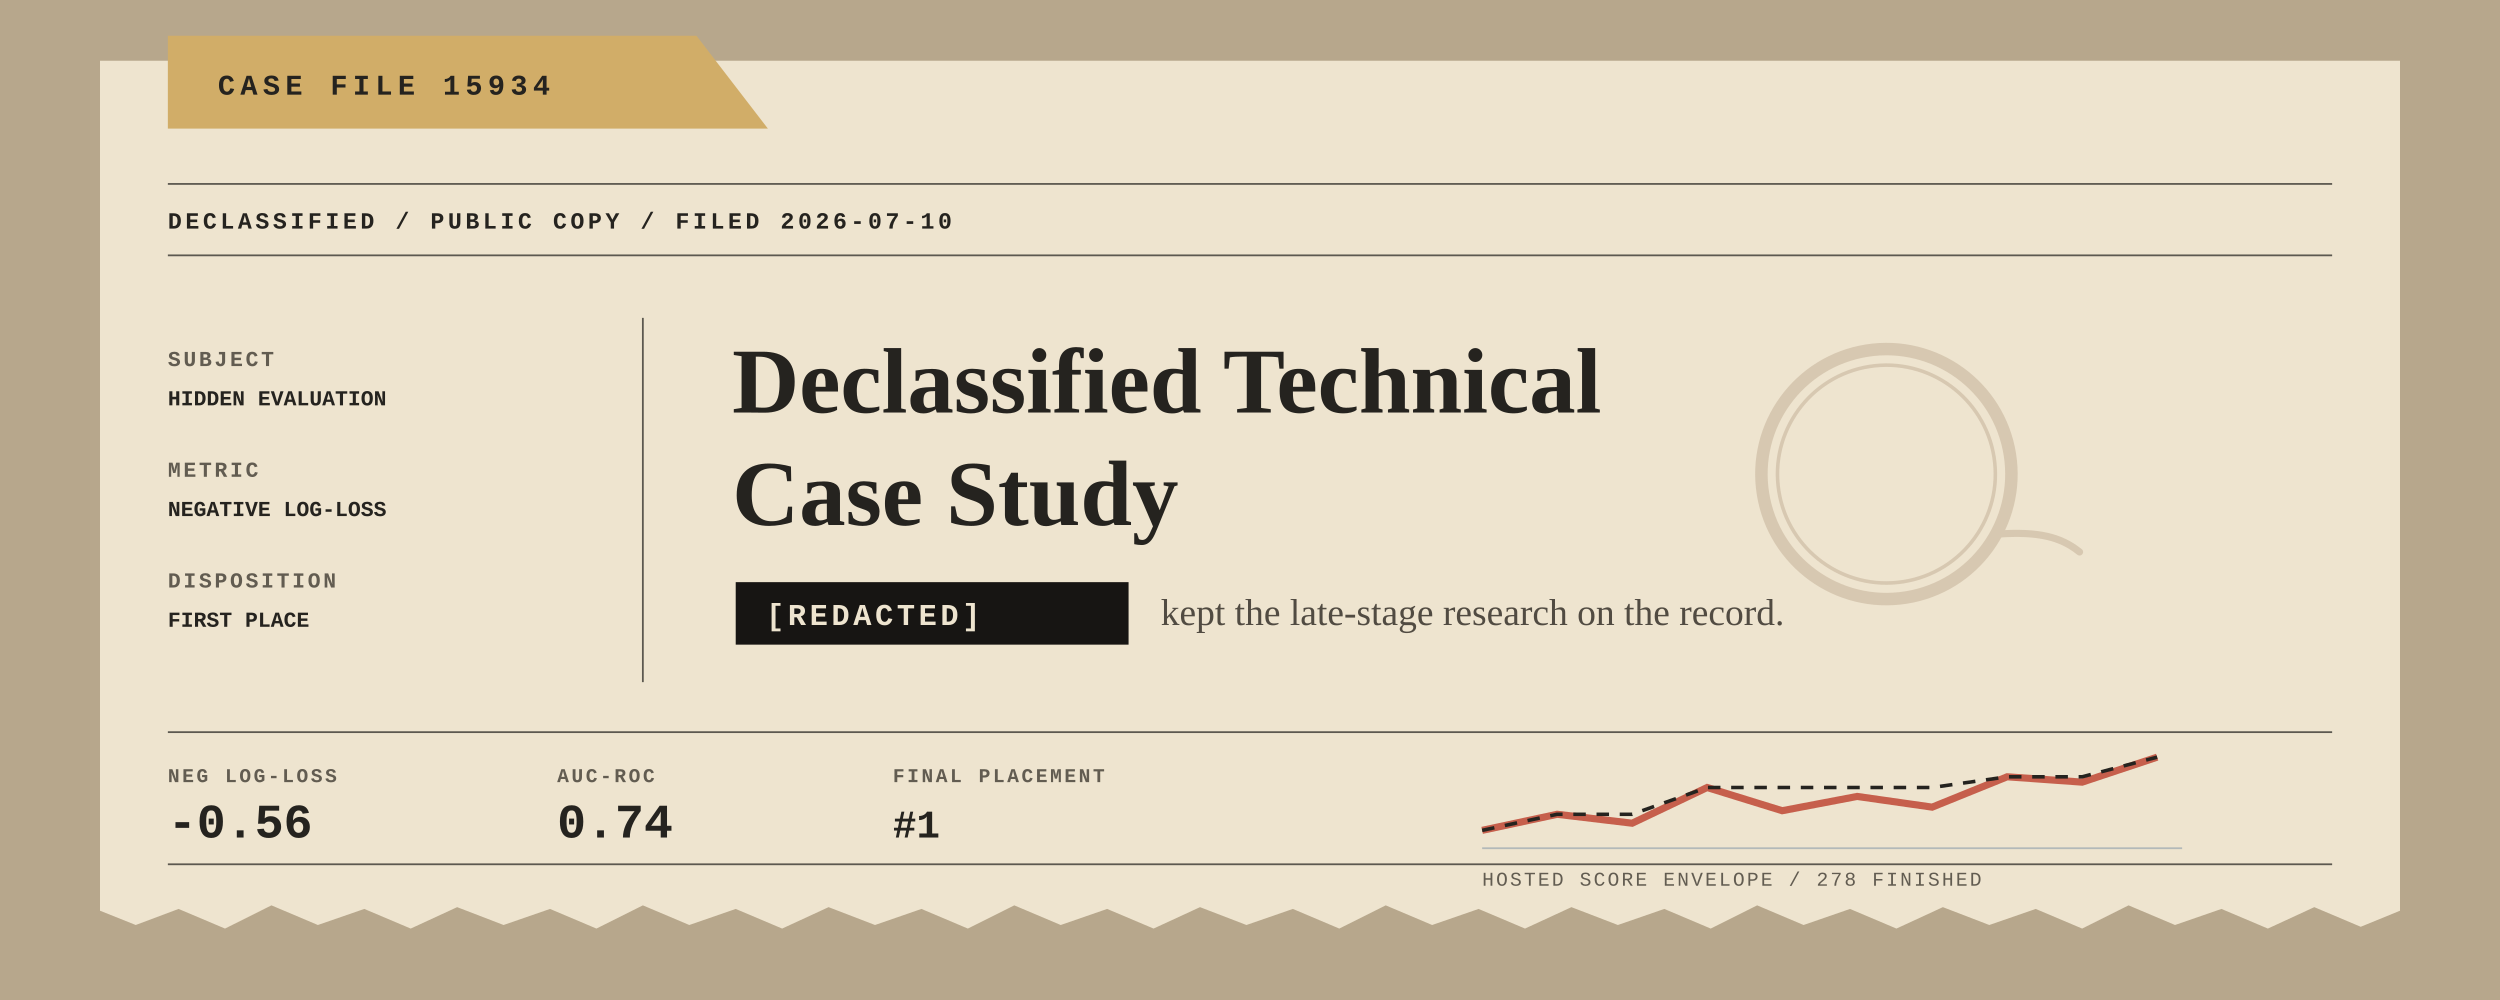
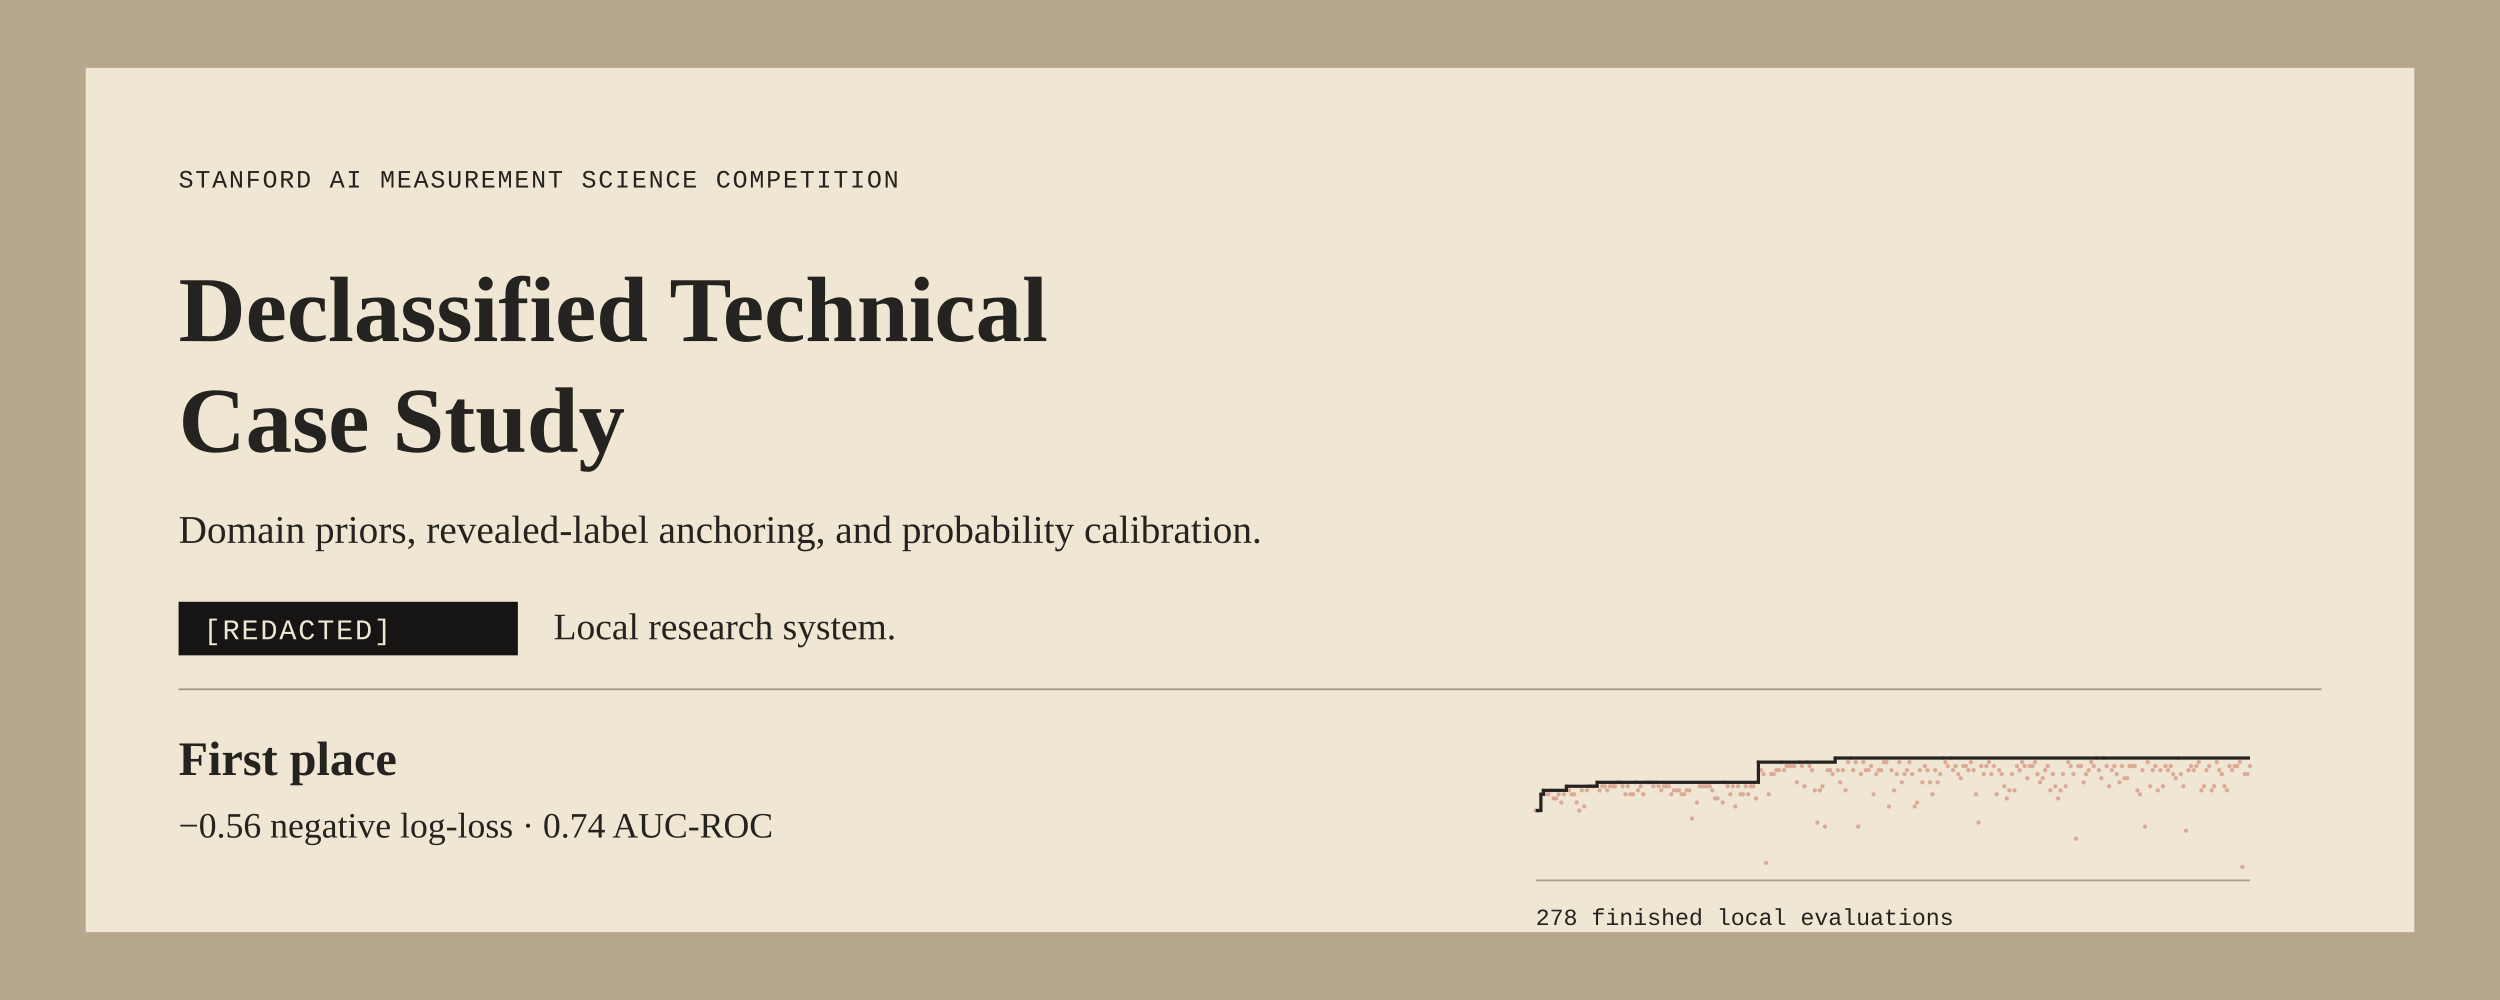
<svg xmlns="http://www.w3.org/2000/svg" width="1400" height="560" viewBox="0 0 1400 560" role="img" aria-labelledby="title desc">
  <rect width="1400" height="560" fill="#b7a78c" />
-   <path d="M56 34H1344V510L1322 519 1296 508 1270 520 1244 509 1218 518 1192 507 1166 520 1140 509 1114 518 1088 508 1062 520 1036 509 1010 518 984 507 958 520 932 509 906 518 880 508 854 520 828 509 802 518 776 507 750 520 724 509 698 518 672 508 646 520 620 509 594 518 568 507 542 520 516 509 490 518 464 508 438 520 412 509 386 518 360 507 334 520 308 509 282 518 256 508 230 520 204 509 178 518 152 507 126 520 100 509 76 518 56 510Z" fill="#eee4cf" />
-   <path d="M94 20H390L430 72H94Z" fill="#d1ad68" />
-   <text x="122" y="53" fill="#25231f" font-family="Courier New, monospace" font-size="16" font-weight="700" letter-spacing="3">CASE FILE 15934</text>
-   <path d="M94 103H1306M94 143H1306M360 178V382M94 410H1306M94 484H1306" fill="none" stroke="#25231f" stroke-opacity=".72" />
-   <text x="94" y="128" fill="#25231f" font-family="Courier New, monospace" font-size="13" font-weight="700" letter-spacing="2">DECLASSIFIED / PUBLIC COPY / FILED 2026-07-10</text>
-   <g fill="#625c51" font-family="Courier New, monospace" font-size="12" font-weight="700" letter-spacing="1.5">
-     <text x="94" y="205">SUBJECT</text>
-     <text x="94" y="227" fill="#25231f" letter-spacing="0">HIDDEN EVALUATION</text>
-     <text x="94" y="267">METRIC</text>
-     <text x="94" y="289" fill="#25231f" letter-spacing="0">NEGATIVE LOG-LOSS</text>
-     <text x="94" y="329">DISPOSITION</text>
-     <text x="94" y="351" fill="#25231f" letter-spacing="0">FIRST PLACE</text>
+   <rect x="48" y="38" width="1304" height="484" fill="#efe6d3" />
+   <text x="100" y="105" fill="#25231f" font-family="Courier New, monospace" font-size="14" letter-spacing="1">STANFORD AI MEASUREMENT SCIENCE COMPETITION</text>
+   <g fill="#25231f" font-family="Georgia, Times New Roman, serif">
+     <text x="100" y="191" font-size="52" font-weight="700">Declassified Technical</text>
+     <text x="100" y="253" font-size="52" font-weight="700">Case Study</text>
+     <text x="100" y="304" font-size="22">Domain priors, revealed-label anchoring, and probability calibration.</text>
  </g>
-   <g fill="#25231f" font-family="Georgia, Times New Roman, serif" font-weight="700">
-     <text x="410" y="231" font-size="52">Declassified Technical</text>
-     <text x="410" y="294" font-size="52">Case Study</text>
+   <rect x="100" y="337" width="190" height="30" fill="#171513" />
+   <text x="114" y="358" fill="#efe6d3" font-family="Courier New, monospace" font-size="16" letter-spacing="1">[REDACTED]</text>
+   <text x="310" y="358" fill="#25231f" font-family="Georgia, Times New Roman, serif" font-size="21">Local research system.</text>
+   <path d="M100 386H1300" stroke="#25231f" stroke-opacity=".4" />
+   <g fill="#25231f" font-family="Georgia, Times New Roman, serif">
+     <text x="100" y="434" font-size="27" font-weight="700">First place</text>
+     <text x="100" y="469" font-size="20">−0.56 negative log-loss · 0.74 AUC-ROC</text>
  </g>
-   <rect x="412" y="326" width="220" height="35" fill="#171513" />
-   <text x="429" y="350" fill="#eee4cf" font-family="Courier New, monospace" font-size="17" font-weight="700" letter-spacing="2">[REDACTED]</text>
-   <text x="650" y="350" fill="#514b42" font-family="Georgia, Times New Roman, serif" font-size="21">kept the late-stage research on the record.</text>
-   <g transform="translate(958 194) rotate(-9)" fill="none" stroke="#6f4828" opacity=".18">
-     <circle cx="86" cy="86" r="70" stroke-width="7" />
-     <circle cx="86" cy="86" r="61" stroke-width="2" />
-     <path d="M143 129c22 2 34 7 43 17" stroke-width="4" stroke-linecap="round" />
-   </g>
-   <g font-family="Courier New, monospace">
-     <text x="94" y="438" fill="#625c51" font-size="11" font-weight="700" letter-spacing="1.4">NEG LOG-LOSS</text>
-     <text x="94" y="469" fill="#25231f" font-size="27" font-weight="700">-0.56</text>
-     <text x="312" y="438" fill="#625c51" font-size="11" font-weight="700" letter-spacing="1.4">AUC-ROC</text>
-     <text x="312" y="469" fill="#25231f" font-size="27" font-weight="700">0.74</text>
-     <text x="500" y="438" fill="#625c51" font-size="11" font-weight="700" letter-spacing="1.4">FINAL PLACEMENT</text>
-     <text x="500" y="469" fill="#25231f" font-size="22" font-weight="700">#1</text>
-   </g>
-   <g transform="translate(830 420)">
-     <path d="M0 45L42 36 84 41 126 21 168 34 210 26 252 32 294 15 336 18 378 4" fill="none" stroke="#c65f4c" stroke-width="4" />
-     <path d="M0 45L42 36 84 36 126 21 168 21 210 21 252 21 294 15 336 15 378 4" fill="none" stroke="#25231f" stroke-width="2" stroke-dasharray="7 6" />
-     <path d="M0 55H392" stroke="#6b879f" stroke-opacity=".45" />
-     <text x="0" y="76" fill="#625c51" font-family="Courier New, monospace" font-size="11" letter-spacing="1.2">HOSTED SCORE ENVELOPE / 278 FINISHED</text>
+   <g transform="translate(860 420)">
+     <path d="M0 73H400" stroke="#25231f" stroke-opacity=".35" />
+     <g fill="#c65f4c" opacity=".45">
+       <circle cx="0.0" cy="33.9" r="1.2" />
+       <circle cx="1.4" cy="33.9" r="1.2" />
+       <circle cx="2.9" cy="24.8" r="1.2" />
+       <circle cx="4.3" cy="22.6" r="1.2" />
+       <circle cx="5.7" cy="24.8" r="1.2" />
+       <circle cx="7.2" cy="24.8" r="1.2" />
+       <circle cx="8.6" cy="22.6" r="1.2" />
+       <circle cx="10.0" cy="27.1" r="1.2" />
+       <circle cx="11.5" cy="27.1" r="1.2" />
+       <circle cx="12.9" cy="24.8" r="1.2" />
+       <circle cx="14.3" cy="29.4" r="1.2" />
+       <circle cx="15.8" cy="24.8" r="1.2" />
+       <circle cx="17.2" cy="20.3" r="1.2" />
+       <circle cx="18.6" cy="22.6" r="1.2" />
+       <circle cx="20.1" cy="24.8" r="1.2" />
+       <circle cx="21.5" cy="24.8" r="1.2" />
+       <circle cx="22.9" cy="29.4" r="1.2" />
+       <circle cx="24.4" cy="33.9" r="1.2" />
+       <circle cx="25.8" cy="22.6" r="1.2" />
+       <circle cx="27.2" cy="31.6" r="1.2" />
+       <circle cx="28.7" cy="22.6" r="1.2" />
+       <circle cx="30.1" cy="20.3" r="1.2" />
+       <circle cx="31.5" cy="20.3" r="1.2" />
+       <circle cx="33.0" cy="20.3" r="1.2" />
+       <circle cx="34.4" cy="18.1" r="1.2" />
+       <circle cx="35.8" cy="22.6" r="1.2" />
+       <circle cx="37.3" cy="20.3" r="1.2" />
+       <circle cx="38.7" cy="20.3" r="1.2" />
+       <circle cx="40.1" cy="22.6" r="1.2" />
+       <circle cx="41.6" cy="20.3" r="1.2" />
+       <circle cx="43.0" cy="20.3" r="1.2" />
+       <circle cx="44.4" cy="20.3" r="1.2" />
+       <circle cx="45.9" cy="18.1" r="1.2" />
+       <circle cx="47.3" cy="18.1" r="1.2" />
+       <circle cx="48.7" cy="20.3" r="1.2" />
+       <circle cx="50.2" cy="24.8" r="1.2" />
+       <circle cx="51.6" cy="20.3" r="1.2" />
+       <circle cx="53.0" cy="24.8" r="1.2" />
+       <circle cx="54.5" cy="24.8" r="1.2" />
+       <circle cx="55.9" cy="18.1" r="1.2" />
+       <circle cx="57.3" cy="22.6" r="1.2" />
+       <circle cx="58.8" cy="20.3" r="1.2" />
+       <circle cx="60.2" cy="24.8" r="1.2" />
+       <circle cx="61.6" cy="18.1" r="1.2" />
+       <circle cx="63.1" cy="18.1" r="1.2" />
+       <circle cx="64.5" cy="18.1" r="1.2" />
+       <circle cx="65.9" cy="20.3" r="1.2" />
+       <circle cx="67.4" cy="18.1" r="1.2" />
+       <circle cx="68.8" cy="20.3" r="1.2" />
+       <circle cx="70.3" cy="22.6" r="1.2" />
+       <circle cx="71.7" cy="20.3" r="1.2" />
+       <circle cx="73.1" cy="20.3" r="1.2" />
+       <circle cx="74.6" cy="20.3" r="1.2" />
+       <circle cx="76.0" cy="24.8" r="1.2" />
+       <circle cx="77.4" cy="22.6" r="1.2" />
+       <circle cx="78.9" cy="22.6" r="1.2" />
+       <circle cx="80.3" cy="22.6" r="1.2" />
+       <circle cx="81.7" cy="24.8" r="1.2" />
+       <circle cx="83.2" cy="24.8" r="1.2" />
+       <circle cx="84.6" cy="22.6" r="1.2" />
+       <circle cx="86.0" cy="22.6" r="1.2" />
+       <circle cx="87.5" cy="38.4" r="1.2" />
+       <circle cx="90.3" cy="29.4" r="1.2" />
+       <circle cx="91.8" cy="20.3" r="1.2" />
+       <circle cx="93.2" cy="20.3" r="1.2" />
+       <circle cx="94.6" cy="20.3" r="1.2" />
+       <circle cx="96.1" cy="20.3" r="1.2" />
+       <circle cx="97.5" cy="20.3" r="1.2" />
+       <circle cx="98.9" cy="22.6" r="1.2" />
+       <circle cx="100.4" cy="27.1" r="1.2" />
+       <circle cx="101.8" cy="27.1" r="1.2" />
+       <circle cx="104.7" cy="29.4" r="1.2" />
+       <circle cx="106.1" cy="18.1" r="1.2" />
+       <circle cx="107.5" cy="20.3" r="1.2" />
+       <circle cx="109.0" cy="24.8" r="1.2" />
+       <circle cx="110.4" cy="20.3" r="1.2" />
+       <circle cx="111.8" cy="31.6" r="1.2" />
+       <circle cx="113.3" cy="20.3" r="1.2" />
+       <circle cx="114.7" cy="24.8" r="1.2" />
+       <circle cx="116.1" cy="24.8" r="1.2" />
+       <circle cx="117.6" cy="20.3" r="1.2" />
+       <circle cx="119.0" cy="24.8" r="1.2" />
+       <circle cx="120.4" cy="20.3" r="1.2" />
+       <circle cx="121.9" cy="20.3" r="1.2" />
+       <circle cx="123.3" cy="27.1" r="1.2" />
+       <circle cx="124.7" cy="6.8" r="1.2" />
+       <circle cx="126.2" cy="11.3" r="1.2" />
+       <circle cx="127.6" cy="13.5" r="1.2" />
+       <circle cx="129.0" cy="63.2" r="1.2" />
+       <circle cx="130.5" cy="24.8" r="1.2" />
+       <circle cx="131.9" cy="13.5" r="1.2" />
+       <circle cx="133.3" cy="13.5" r="1.2" />
+       <circle cx="134.8" cy="11.3" r="1.2" />
+       <circle cx="136.2" cy="11.3" r="1.2" />
+       <circle cx="137.6" cy="6.8" r="1.2" />
+       <circle cx="139.1" cy="11.3" r="1.2" />
+       <circle cx="140.5" cy="9.0" r="1.2" />
+       <circle cx="141.9" cy="9.0" r="1.2" />
+       <circle cx="143.4" cy="9.0" r="1.2" />
+       <circle cx="144.8" cy="9.0" r="1.2" />
+       <circle cx="146.2" cy="18.1" r="1.2" />
+       <circle cx="147.7" cy="6.8" r="1.2" />
+       <circle cx="149.1" cy="9.0" r="1.2" />
+       <circle cx="150.5" cy="20.3" r="1.2" />
+       <circle cx="152.0" cy="6.8" r="1.2" />
+       <circle cx="153.4" cy="9.0" r="1.2" />
+       <circle cx="154.8" cy="11.3" r="1.2" />
+       <circle cx="156.3" cy="22.6" r="1.2" />
+       <circle cx="157.7" cy="40.6" r="1.2" />
+       <circle cx="159.1" cy="22.6" r="1.2" />
+       <circle cx="160.6" cy="20.3" r="1.2" />
+       <circle cx="162.0" cy="42.9" r="1.2" />
+       <circle cx="163.4" cy="11.3" r="1.2" />
+       <circle cx="164.9" cy="11.3" r="1.2" />
+       <circle cx="166.3" cy="13.5" r="1.2" />
+       <circle cx="167.7" cy="4.5" r="1.2" />
+       <circle cx="169.2" cy="11.3" r="1.2" />
+       <circle cx="170.6" cy="18.1" r="1.2" />
+       <circle cx="172.0" cy="11.3" r="1.2" />
+       <circle cx="173.5" cy="22.6" r="1.2" />
+       <circle cx="174.9" cy="6.8" r="1.2" />
+       <circle cx="176.3" cy="4.5" r="1.2" />
+       <circle cx="177.8" cy="11.3" r="1.2" />
+       <circle cx="179.2" cy="6.8" r="1.2" />
+       <circle cx="180.6" cy="42.9" r="1.2" />
+       <circle cx="182.1" cy="13.5" r="1.2" />
+       <circle cx="183.5" cy="6.8" r="1.2" />
+       <circle cx="184.9" cy="11.3" r="1.2" />
+       <circle cx="186.4" cy="11.3" r="1.2" />
+       <circle cx="187.8" cy="9.0" r="1.2" />
+       <circle cx="189.2" cy="24.8" r="1.2" />
+       <circle cx="190.7" cy="13.5" r="1.2" />
+       <circle cx="192.1" cy="11.3" r="1.2" />
+       <circle cx="193.5" cy="11.3" r="1.2" />
+       <circle cx="195.0" cy="6.8" r="1.2" />
+       <circle cx="196.4" cy="6.8" r="1.2" />
+       <circle cx="197.8" cy="31.6" r="1.2" />
+       <circle cx="199.3" cy="11.3" r="1.2" />
+       <circle cx="200.7" cy="22.6" r="1.2" />
+       <circle cx="202.2" cy="13.5" r="1.2" />
+       <circle cx="203.6" cy="6.8" r="1.2" />
+       <circle cx="205.0" cy="18.1" r="1.2" />
+       <circle cx="206.5" cy="13.5" r="1.2" />
+       <circle cx="207.9" cy="11.3" r="1.2" />
+       <circle cx="209.3" cy="6.8" r="1.2" />
+       <circle cx="210.8" cy="13.5" r="1.2" />
+       <circle cx="212.2" cy="31.6" r="1.2" />
+       <circle cx="213.6" cy="29.4" r="1.2" />
+       <circle cx="215.1" cy="11.3" r="1.2" />
+       <circle cx="216.5" cy="18.1" r="1.2" />
+       <circle cx="217.9" cy="9.0" r="1.2" />
+       <circle cx="219.4" cy="11.3" r="1.2" />
+       <circle cx="220.8" cy="18.1" r="1.2" />
+       <circle cx="222.2" cy="24.8" r="1.2" />
+       <circle cx="223.7" cy="11.3" r="1.2" />
+       <circle cx="225.1" cy="18.1" r="1.2" />
+       <circle cx="226.5" cy="13.5" r="1.2" />
+       <circle cx="228.0" cy="4.5" r="1.2" />
+       <circle cx="229.4" cy="6.8" r="1.2" />
+       <circle cx="230.8" cy="9.0" r="1.2" />
+       <circle cx="232.3" cy="4.5" r="1.2" />
+       <circle cx="233.7" cy="11.3" r="1.2" />
+       <circle cx="235.1" cy="9.0" r="1.2" />
+       <circle cx="236.6" cy="13.5" r="1.2" />
+       <circle cx="238.0" cy="15.8" r="1.2" />
+       <circle cx="239.4" cy="9.0" r="1.2" />
+       <circle cx="240.9" cy="9.0" r="1.2" />
+       <circle cx="242.3" cy="11.3" r="1.2" />
+       <circle cx="243.7" cy="6.8" r="1.2" />
+       <circle cx="245.2" cy="11.3" r="1.2" />
+       <circle cx="246.6" cy="24.8" r="1.2" />
+       <circle cx="248.0" cy="40.6" r="1.2" />
+       <circle cx="249.5" cy="9.0" r="1.2" />
+       <circle cx="250.9" cy="13.5" r="1.2" />
+       <circle cx="252.3" cy="9.0" r="1.2" />
+       <circle cx="253.8" cy="6.8" r="1.2" />
+       <circle cx="255.2" cy="13.5" r="1.2" />
+       <circle cx="256.6" cy="9.0" r="1.2" />
+       <circle cx="258.1" cy="24.8" r="1.2" />
+       <circle cx="259.5" cy="11.3" r="1.2" />
+       <circle cx="260.9" cy="13.5" r="1.2" />
+       <circle cx="262.4" cy="20.3" r="1.2" />
+       <circle cx="263.8" cy="27.1" r="1.2" />
+       <circle cx="265.2" cy="22.6" r="1.2" />
+       <circle cx="266.7" cy="13.5" r="1.2" />
+       <circle cx="268.1" cy="22.6" r="1.2" />
+       <circle cx="269.5" cy="9.0" r="1.2" />
+       <circle cx="271.0" cy="11.3" r="1.2" />
+       <circle cx="272.4" cy="6.8" r="1.2" />
+       <circle cx="273.8" cy="9.0" r="1.2" />
+       <circle cx="275.3" cy="15.8" r="1.2" />
+       <circle cx="276.7" cy="9.0" r="1.2" />
+       <circle cx="278.1" cy="9.0" r="1.2" />
+       <circle cx="279.6" cy="6.8" r="1.2" />
+       <circle cx="281.0" cy="13.5" r="1.2" />
+       <circle cx="282.4" cy="18.1" r="1.2" />
+       <circle cx="283.9" cy="15.8" r="1.2" />
+       <circle cx="285.3" cy="11.3" r="1.2" />
+       <circle cx="286.7" cy="9.0" r="1.2" />
+       <circle cx="288.2" cy="22.6" r="1.2" />
+       <circle cx="289.6" cy="13.5" r="1.2" />
+       <circle cx="291.0" cy="20.3" r="1.2" />
+       <circle cx="292.5" cy="27.1" r="1.2" />
+       <circle cx="293.9" cy="22.6" r="1.2" />
+       <circle cx="295.3" cy="13.5" r="1.2" />
+       <circle cx="296.8" cy="20.3" r="1.2" />
+       <circle cx="298.2" cy="6.8" r="1.2" />
+       <circle cx="299.6" cy="9.0" r="1.2" />
+       <circle cx="301.1" cy="13.5" r="1.2" />
+       <circle cx="302.5" cy="49.7" r="1.2" />
+       <circle cx="303.9" cy="9.0" r="1.2" />
+       <circle cx="305.4" cy="9.0" r="1.2" />
+       <circle cx="306.8" cy="18.1" r="1.2" />
+       <circle cx="308.2" cy="13.5" r="1.2" />
+       <circle cx="309.7" cy="11.3" r="1.2" />
+       <circle cx="311.1" cy="6.8" r="1.2" />
+       <circle cx="312.5" cy="9.0" r="1.2" />
+       <circle cx="314.0" cy="4.5" r="1.2" />
+       <circle cx="315.4" cy="11.3" r="1.2" />
+       <circle cx="316.8" cy="15.8" r="1.2" />
+       <circle cx="318.3" cy="4.5" r="1.2" />
+       <circle cx="319.7" cy="9.0" r="1.2" />
+       <circle cx="321.1" cy="20.3" r="1.2" />
+       <circle cx="322.6" cy="11.3" r="1.2" />
+       <circle cx="324.0" cy="9.0" r="1.2" />
+       <circle cx="325.4" cy="13.5" r="1.2" />
+       <circle cx="326.9" cy="18.1" r="1.2" />
+       <circle cx="328.3" cy="9.0" r="1.2" />
+       <circle cx="329.7" cy="15.8" r="1.2" />
+       <circle cx="331.2" cy="15.8" r="1.2" />
+       <circle cx="332.6" cy="9.0" r="1.2" />
+       <circle cx="334.1" cy="9.0" r="1.2" />
+       <circle cx="335.5" cy="9.0" r="1.2" />
+       <circle cx="336.9" cy="22.6" r="1.2" />
+       <circle cx="338.4" cy="24.8" r="1.2" />
+       <circle cx="339.8" cy="11.3" r="1.2" />
+       <circle cx="341.2" cy="42.9" r="1.2" />
+       <circle cx="342.7" cy="6.8" r="1.2" />
+       <circle cx="344.1" cy="20.3" r="1.2" />
+       <circle cx="345.5" cy="11.3" r="1.2" />
+       <circle cx="347.0" cy="9.0" r="1.2" />
+       <circle cx="348.4" cy="22.6" r="1.2" />
+       <circle cx="349.8" cy="11.3" r="1.2" />
+       <circle cx="351.3" cy="20.3" r="1.2" />
+       <circle cx="352.7" cy="9.0" r="1.2" />
+       <circle cx="354.1" cy="11.3" r="1.2" />
+       <circle cx="355.6" cy="9.0" r="1.2" />
+       <circle cx="357.0" cy="13.5" r="1.2" />
+       <circle cx="358.4" cy="15.8" r="1.2" />
+       <circle cx="359.9" cy="4.5" r="1.2" />
+       <circle cx="361.3" cy="13.5" r="1.2" />
+       <circle cx="362.7" cy="20.3" r="1.2" />
+       <circle cx="364.2" cy="45.2" r="1.2" />
+       <circle cx="365.6" cy="11.3" r="1.2" />
+       <circle cx="367.0" cy="9.0" r="1.2" />
+       <circle cx="368.5" cy="11.3" r="1.2" />
+       <circle cx="369.9" cy="9.0" r="1.2" />
+       <circle cx="371.3" cy="6.8" r="1.2" />
+       <circle cx="372.8" cy="22.6" r="1.2" />
+       <circle cx="374.2" cy="20.3" r="1.2" />
+       <circle cx="375.6" cy="11.3" r="1.2" />
+       <circle cx="377.1" cy="9.0" r="1.2" />
+       <circle cx="378.5" cy="22.6" r="1.2" />
+       <circle cx="379.9" cy="20.3" r="1.2" />
+       <circle cx="381.4" cy="6.8" r="1.2" />
+       <circle cx="382.8" cy="11.3" r="1.2" />
+       <circle cx="384.2" cy="13.5" r="1.2" />
+       <circle cx="385.7" cy="20.3" r="1.2" />
+       <circle cx="387.1" cy="22.6" r="1.2" />
+       <circle cx="388.5" cy="9.0" r="1.2" />
+       <circle cx="390.0" cy="11.3" r="1.2" />
+       <circle cx="391.4" cy="9.0" r="1.2" />
+       <circle cx="392.8" cy="9.0" r="1.2" />
+       <circle cx="394.3" cy="6.8" r="1.2" />
+       <circle cx="395.7" cy="65.5" r="1.2" />
+       <circle cx="397.1" cy="13.5" r="1.2" />
+       <circle cx="398.6" cy="13.5" r="1.2" />
+       <circle cx="400.0" cy="9.0" r="1.2" />
+     </g>
+     <polyline points="0.0,33.9 1.4,33.9 1.4,33.9 2.9,33.9 2.9,24.8 4.3,24.8 4.3,22.6 5.7,22.6 5.7,22.6 7.2,22.6 7.2,22.6 8.6,22.6 8.6,22.6 10.0,22.6 10.0,22.6 11.5,22.6 11.5,22.6 12.9,22.6 12.9,22.6 14.3,22.6 14.3,22.6 15.8,22.6 15.8,22.6 17.2,22.6 17.2,20.3 18.6,20.3 18.6,20.3 20.1,20.3 20.1,20.3 21.5,20.3 21.5,20.3 22.9,20.3 22.9,20.3 24.4,20.3 24.4,20.3 25.8,20.3 25.8,20.3 27.2,20.3 27.2,20.3 28.7,20.3 28.7,20.3 30.1,20.3 30.1,20.3 31.5,20.3 31.5,20.3 33.0,20.3 33.0,20.3 34.4,20.3 34.4,18.1 35.8,18.1 35.8,18.1 37.3,18.1 37.3,18.1 38.7,18.1 38.7,18.1 40.1,18.1 40.1,18.1 41.6,18.1 41.6,18.1 43.0,18.1 43.0,18.1 44.4,18.1 44.4,18.1 45.9,18.1 45.9,18.1 47.3,18.1 47.3,18.1 48.7,18.1 48.7,18.1 50.2,18.1 50.2,18.1 51.6,18.1 51.6,18.1 53.0,18.1 53.0,18.1 54.5,18.1 54.5,18.1 55.9,18.1 55.9,18.1 57.3,18.1 57.3,18.1 58.8,18.1 58.8,18.1 60.2,18.1 60.2,18.1 61.6,18.1 61.6,18.1 63.1,18.1 63.1,18.1 64.5,18.1 64.5,18.1 65.9,18.1 65.9,18.1 67.4,18.1 67.4,18.1 68.8,18.1 68.8,18.1 70.3,18.1 70.3,18.1 71.7,18.1 71.7,18.1 73.1,18.1 73.1,18.1 74.6,18.1 74.6,18.1 76.0,18.1 76.0,18.1 77.4,18.1 77.4,18.1 78.9,18.1 78.9,18.1 80.3,18.1 80.3,18.1 81.7,18.1 81.7,18.1 83.2,18.1 83.2,18.1 84.6,18.1 84.6,18.1 86.0,18.1 86.0,18.1 87.5,18.1 87.5,18.1 90.3,18.1 90.3,18.1 91.8,18.1 91.8,18.1 93.2,18.1 93.2,18.1 94.6,18.1 94.6,18.1 96.1,18.1 96.1,18.1 97.5,18.1 97.5,18.1 98.9,18.1 98.9,18.1 100.4,18.1 100.4,18.1 101.8,18.1 101.8,18.1 104.7,18.1 104.7,18.1 106.1,18.1 106.1,18.1 107.5,18.1 107.5,18.1 109.0,18.1 109.0,18.1 110.4,18.1 110.4,18.1 111.8,18.1 111.8,18.1 113.3,18.1 113.3,18.1 114.7,18.1 114.7,18.1 116.1,18.1 116.1,18.1 117.6,18.1 117.6,18.1 119.0,18.1 119.0,18.1 120.4,18.1 120.4,18.1 121.9,18.1 121.9,18.1 123.3,18.1 123.3,18.1 124.7,18.1 124.7,6.8 126.2,6.8 126.2,6.8 127.6,6.8 127.6,6.8 129.0,6.8 129.0,6.8 130.5,6.8 130.5,6.8 131.9,6.8 131.9,6.8 133.3,6.8 133.3,6.8 134.8,6.8 134.8,6.8 136.2,6.8 136.2,6.8 137.6,6.8 137.6,6.8 139.1,6.8 139.1,6.8 140.5,6.8 140.5,6.8 141.9,6.8 141.9,6.8 143.4,6.8 143.4,6.8 144.8,6.8 144.8,6.8 146.2,6.8 146.2,6.8 147.7,6.8 147.7,6.8 149.1,6.8 149.1,6.8 150.5,6.8 150.5,6.8 152.0,6.8 152.0,6.8 153.4,6.8 153.4,6.8 154.8,6.8 154.8,6.8 156.3,6.8 156.3,6.8 157.7,6.8 157.7,6.8 159.1,6.8 159.1,6.8 160.6,6.8 160.6,6.8 162.0,6.8 162.0,6.8 163.4,6.8 163.4,6.8 164.9,6.8 164.9,6.8 166.3,6.8 166.3,6.8 167.7,6.8 167.7,4.5 169.2,4.5 169.2,4.5 170.6,4.5 170.6,4.5 172.0,4.5 172.0,4.5 173.5,4.5 173.5,4.5 174.9,4.5 174.9,4.5 176.3,4.5 176.3,4.5 177.8,4.5 177.8,4.5 179.2,4.5 179.2,4.5 180.6,4.5 180.6,4.5 182.1,4.5 182.1,4.5 183.5,4.5 183.5,4.5 184.9,4.5 184.9,4.5 186.4,4.5 186.4,4.5 187.8,4.5 187.8,4.5 189.2,4.5 189.2,4.5 190.7,4.5 190.7,4.5 192.1,4.5 192.1,4.5 193.5,4.5 193.5,4.5 195.0,4.5 195.0,4.5 196.4,4.5 196.4,4.5 197.8,4.5 197.8,4.5 199.3,4.5 199.3,4.5 200.7,4.5 200.7,4.5 202.2,4.5 202.2,4.5 203.6,4.5 203.6,4.5 205.0,4.5 205.0,4.5 206.5,4.5 206.5,4.5 207.9,4.5 207.9,4.5 209.3,4.5 209.3,4.5 210.8,4.5 210.8,4.5 212.2,4.5 212.2,4.5 213.6,4.5 213.6,4.5 215.1,4.5 215.1,4.5 216.5,4.5 216.5,4.5 217.9,4.5 217.9,4.5 219.4,4.5 219.4,4.5 220.8,4.5 220.8,4.5 222.2,4.5 222.2,4.5 223.7,4.5 223.7,4.5 225.1,4.5 225.1,4.5 226.5,4.5 226.5,4.5 228.0,4.5 228.0,4.5 229.4,4.5 229.4,4.5 230.8,4.5 230.8,4.5 232.3,4.5 232.3,4.5 233.7,4.5 233.7,4.5 235.1,4.5 235.1,4.5 236.6,4.5 236.6,4.5 238.0,4.5 238.0,4.5 239.4,4.5 239.4,4.5 240.9,4.5 240.9,4.5 242.3,4.5 242.3,4.5 243.7,4.5 243.7,4.5 245.2,4.5 245.2,4.5 246.6,4.5 246.6,4.5 248.0,4.5 248.0,4.5 249.5,4.5 249.5,4.5 250.9,4.5 250.9,4.5 252.3,4.5 252.3,4.5 253.8,4.5 253.8,4.5 255.2,4.5 255.2,4.5 256.6,4.5 256.6,4.5 258.1,4.5 258.1,4.5 259.5,4.5 259.5,4.5 260.9,4.5 260.9,4.5 262.4,4.5 262.4,4.5 263.8,4.5 263.8,4.5 265.2,4.5 265.2,4.5 266.7,4.5 266.7,4.5 268.1,4.5 268.1,4.5 269.5,4.5 269.5,4.5 271.0,4.5 271.0,4.5 272.4,4.5 272.4,4.5 273.8,4.5 273.8,4.5 275.3,4.5 275.3,4.5 276.7,4.5 276.7,4.5 278.1,4.5 278.1,4.5 279.6,4.5 279.6,4.5 281.0,4.5 281.0,4.5 282.4,4.5 282.4,4.5 283.9,4.5 283.9,4.5 285.3,4.5 285.3,4.5 286.7,4.5 286.7,4.5 288.2,4.5 288.2,4.5 289.6,4.5 289.6,4.5 291.0,4.5 291.0,4.5 292.5,4.5 292.5,4.5 293.9,4.5 293.9,4.5 295.3,4.5 295.3,4.5 296.8,4.5 296.8,4.5 298.2,4.5 298.2,4.5 299.6,4.5 299.6,4.5 301.1,4.5 301.1,4.5 302.5,4.5 302.5,4.5 303.9,4.5 303.9,4.5 305.4,4.5 305.4,4.5 306.8,4.5 306.8,4.5 308.2,4.5 308.2,4.5 309.7,4.5 309.7,4.5 311.1,4.5 311.1,4.5 312.5,4.5 312.5,4.5 314.0,4.5 314.0,4.5 315.4,4.5 315.4,4.5 316.8,4.5 316.8,4.5 318.3,4.5 318.3,4.5 319.7,4.5 319.7,4.5 321.1,4.5 321.1,4.5 322.6,4.5 322.6,4.5 324.0,4.5 324.0,4.5 325.4,4.5 325.4,4.5 326.9,4.5 326.9,4.5 328.3,4.5 328.3,4.5 329.7,4.5 329.7,4.5 331.2,4.5 331.2,4.5 332.6,4.5 332.6,4.5 334.1,4.5 334.1,4.5 335.5,4.5 335.5,4.5 336.9,4.5 336.9,4.5 338.4,4.5 338.4,4.5 339.8,4.5 339.8,4.5 341.2,4.5 341.2,4.5 342.7,4.5 342.7,4.5 344.1,4.5 344.1,4.5 345.5,4.5 345.5,4.5 347.0,4.5 347.0,4.5 348.4,4.5 348.4,4.5 349.8,4.5 349.8,4.5 351.3,4.5 351.3,4.5 352.7,4.5 352.7,4.5 354.1,4.5 354.1,4.5 355.6,4.5 355.6,4.5 357.0,4.5 357.0,4.5 358.4,4.5 358.4,4.5 359.9,4.5 359.9,4.5 361.3,4.5 361.3,4.5 362.7,4.5 362.7,4.5 364.2,4.5 364.2,4.5 365.6,4.5 365.6,4.5 367.0,4.5 367.0,4.5 368.5,4.5 368.5,4.5 369.9,4.5 369.9,4.5 371.3,4.5 371.3,4.5 372.8,4.5 372.8,4.5 374.2,4.5 374.2,4.5 375.6,4.5 375.6,4.5 377.1,4.5 377.1,4.5 378.5,4.5 378.5,4.5 379.9,4.5 379.9,4.5 381.4,4.5 381.4,4.5 382.8,4.5 382.8,4.5 384.2,4.5 384.2,4.5 385.7,4.5 385.7,4.5 387.1,4.5 387.1,4.5 388.5,4.5 388.5,4.5 390.0,4.5 390.0,4.5 391.4,4.5 391.4,4.5 392.8,4.5 392.8,4.5 394.3,4.5 394.3,4.5 395.7,4.5 395.7,4.5 397.1,4.5 397.1,4.5 398.6,4.5 398.6,4.5 400.0,4.5 400.0,4.5" fill="none" stroke="#25231f" stroke-width="1.8" />
+     <text x="0" y="98" fill="#25231f" font-family="Courier New, monospace" font-size="13">278 finished local evaluations</text>
  </g>
</svg>
